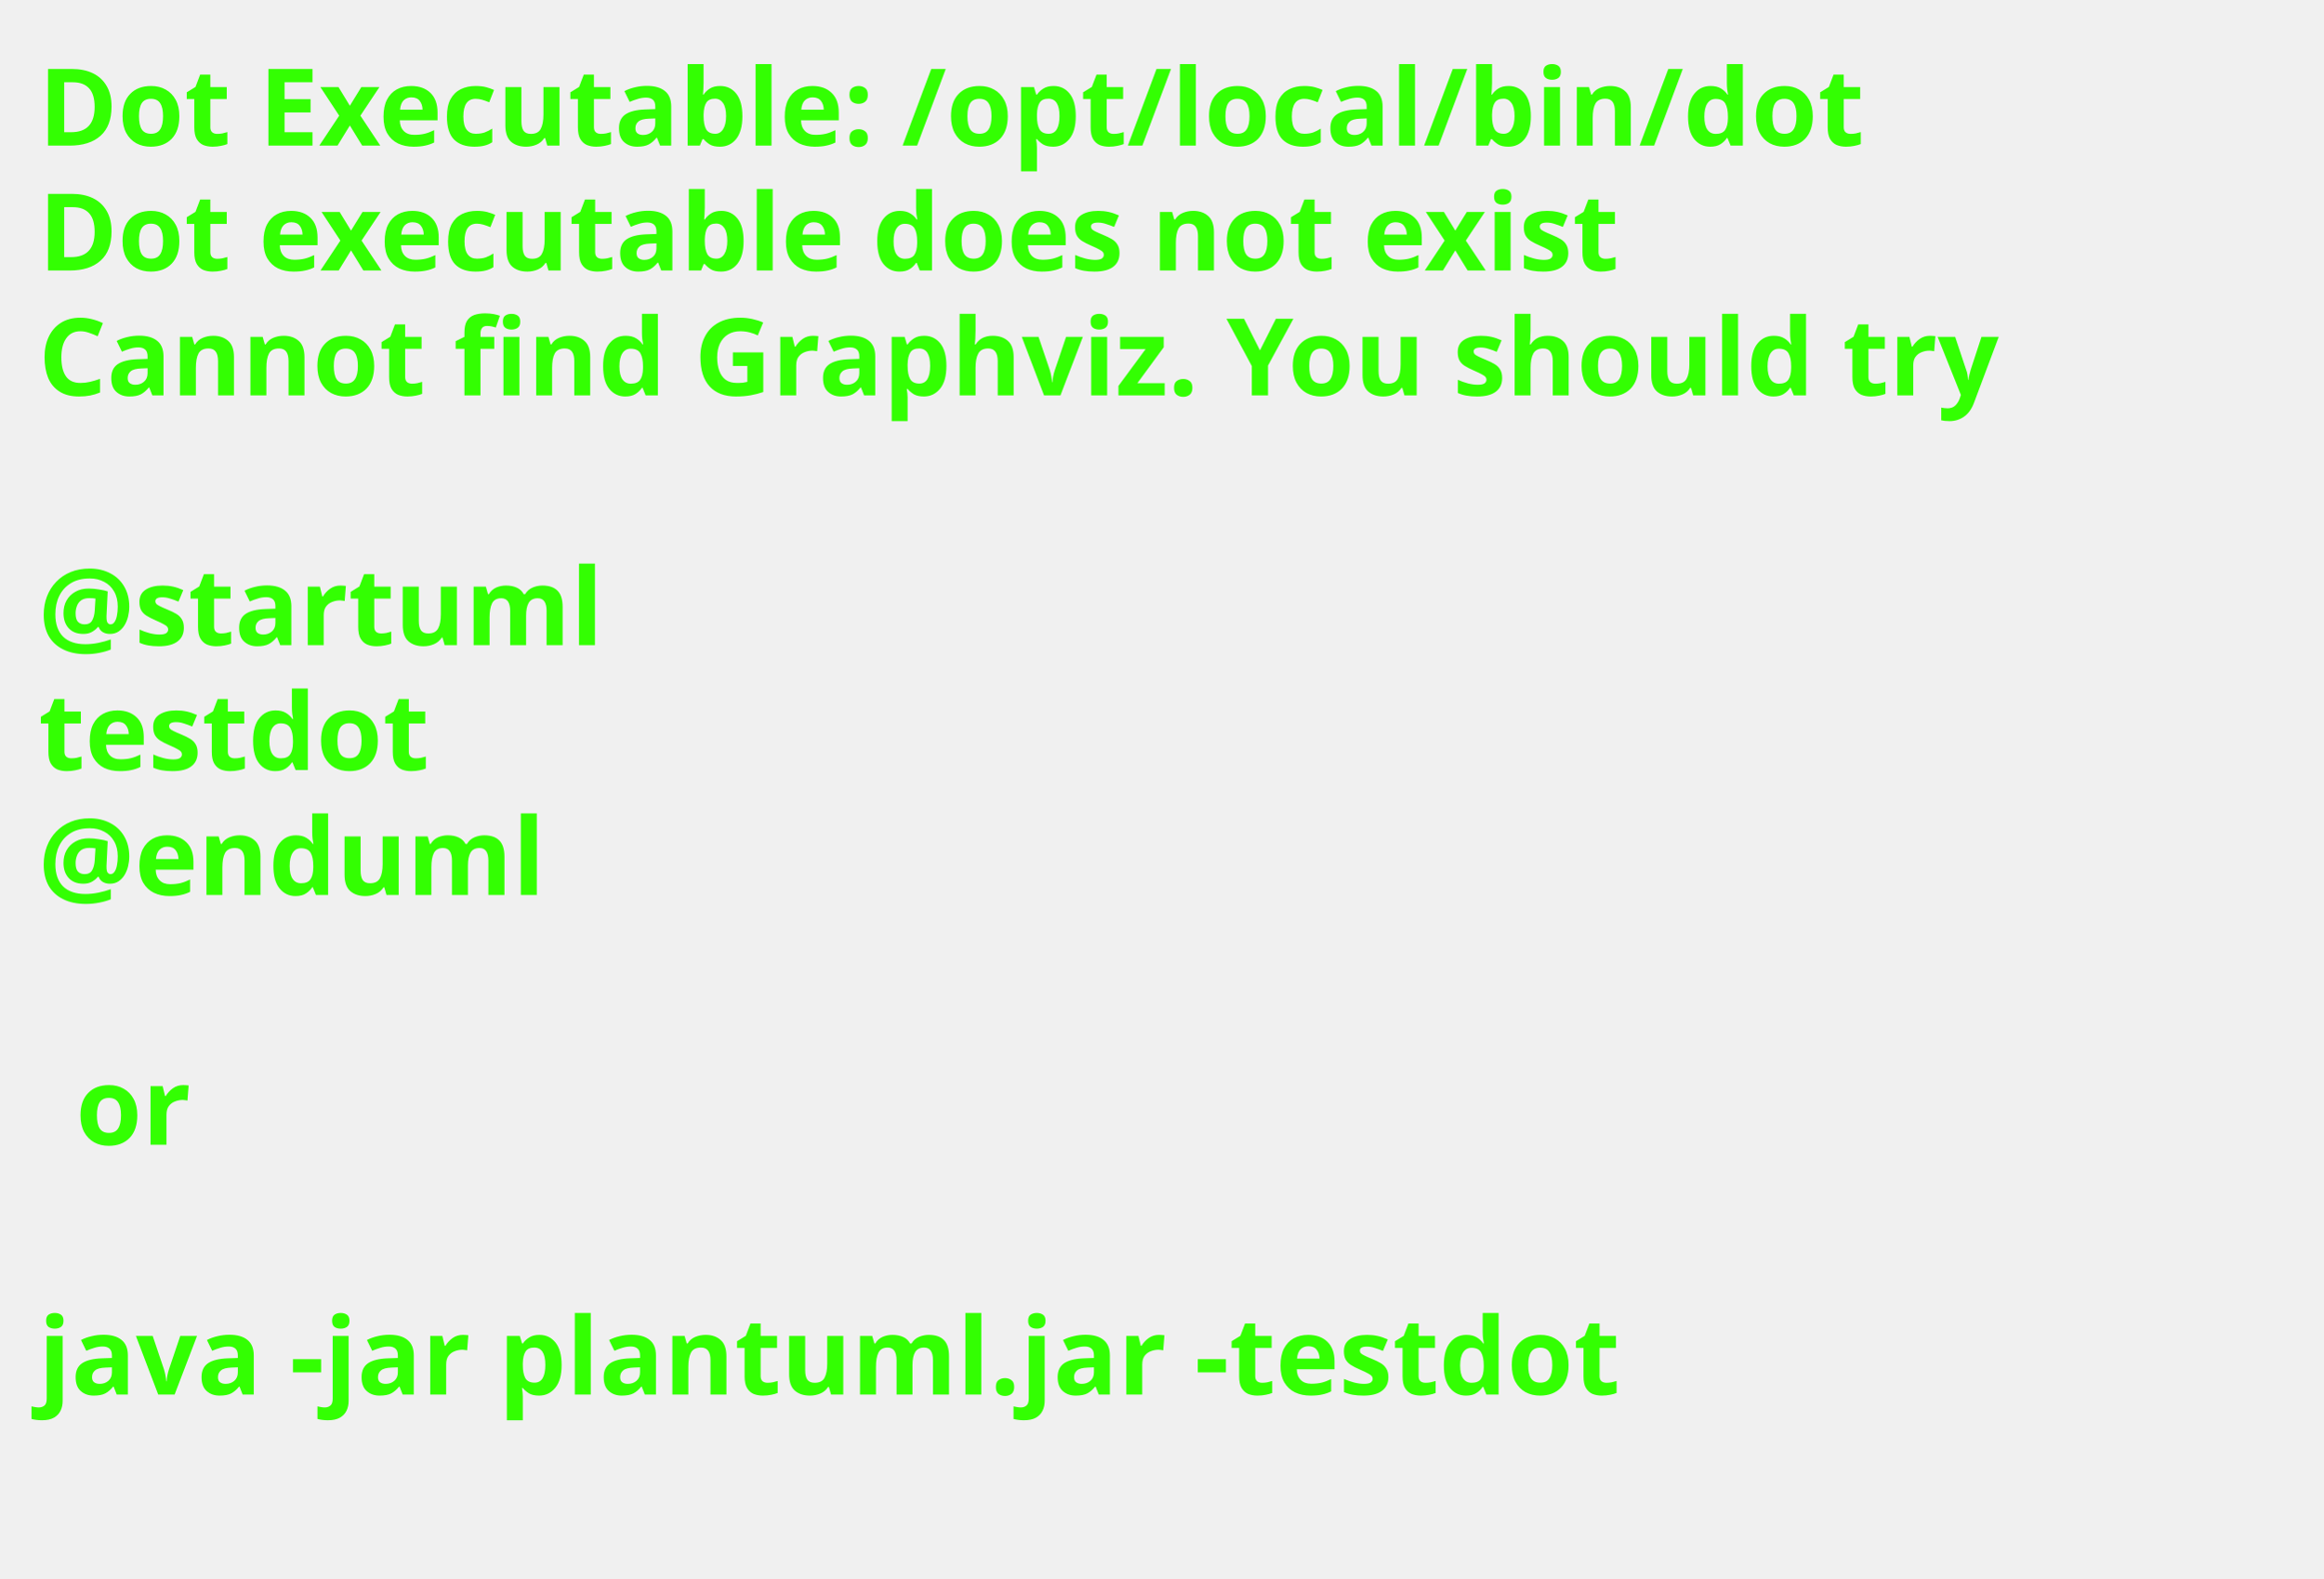
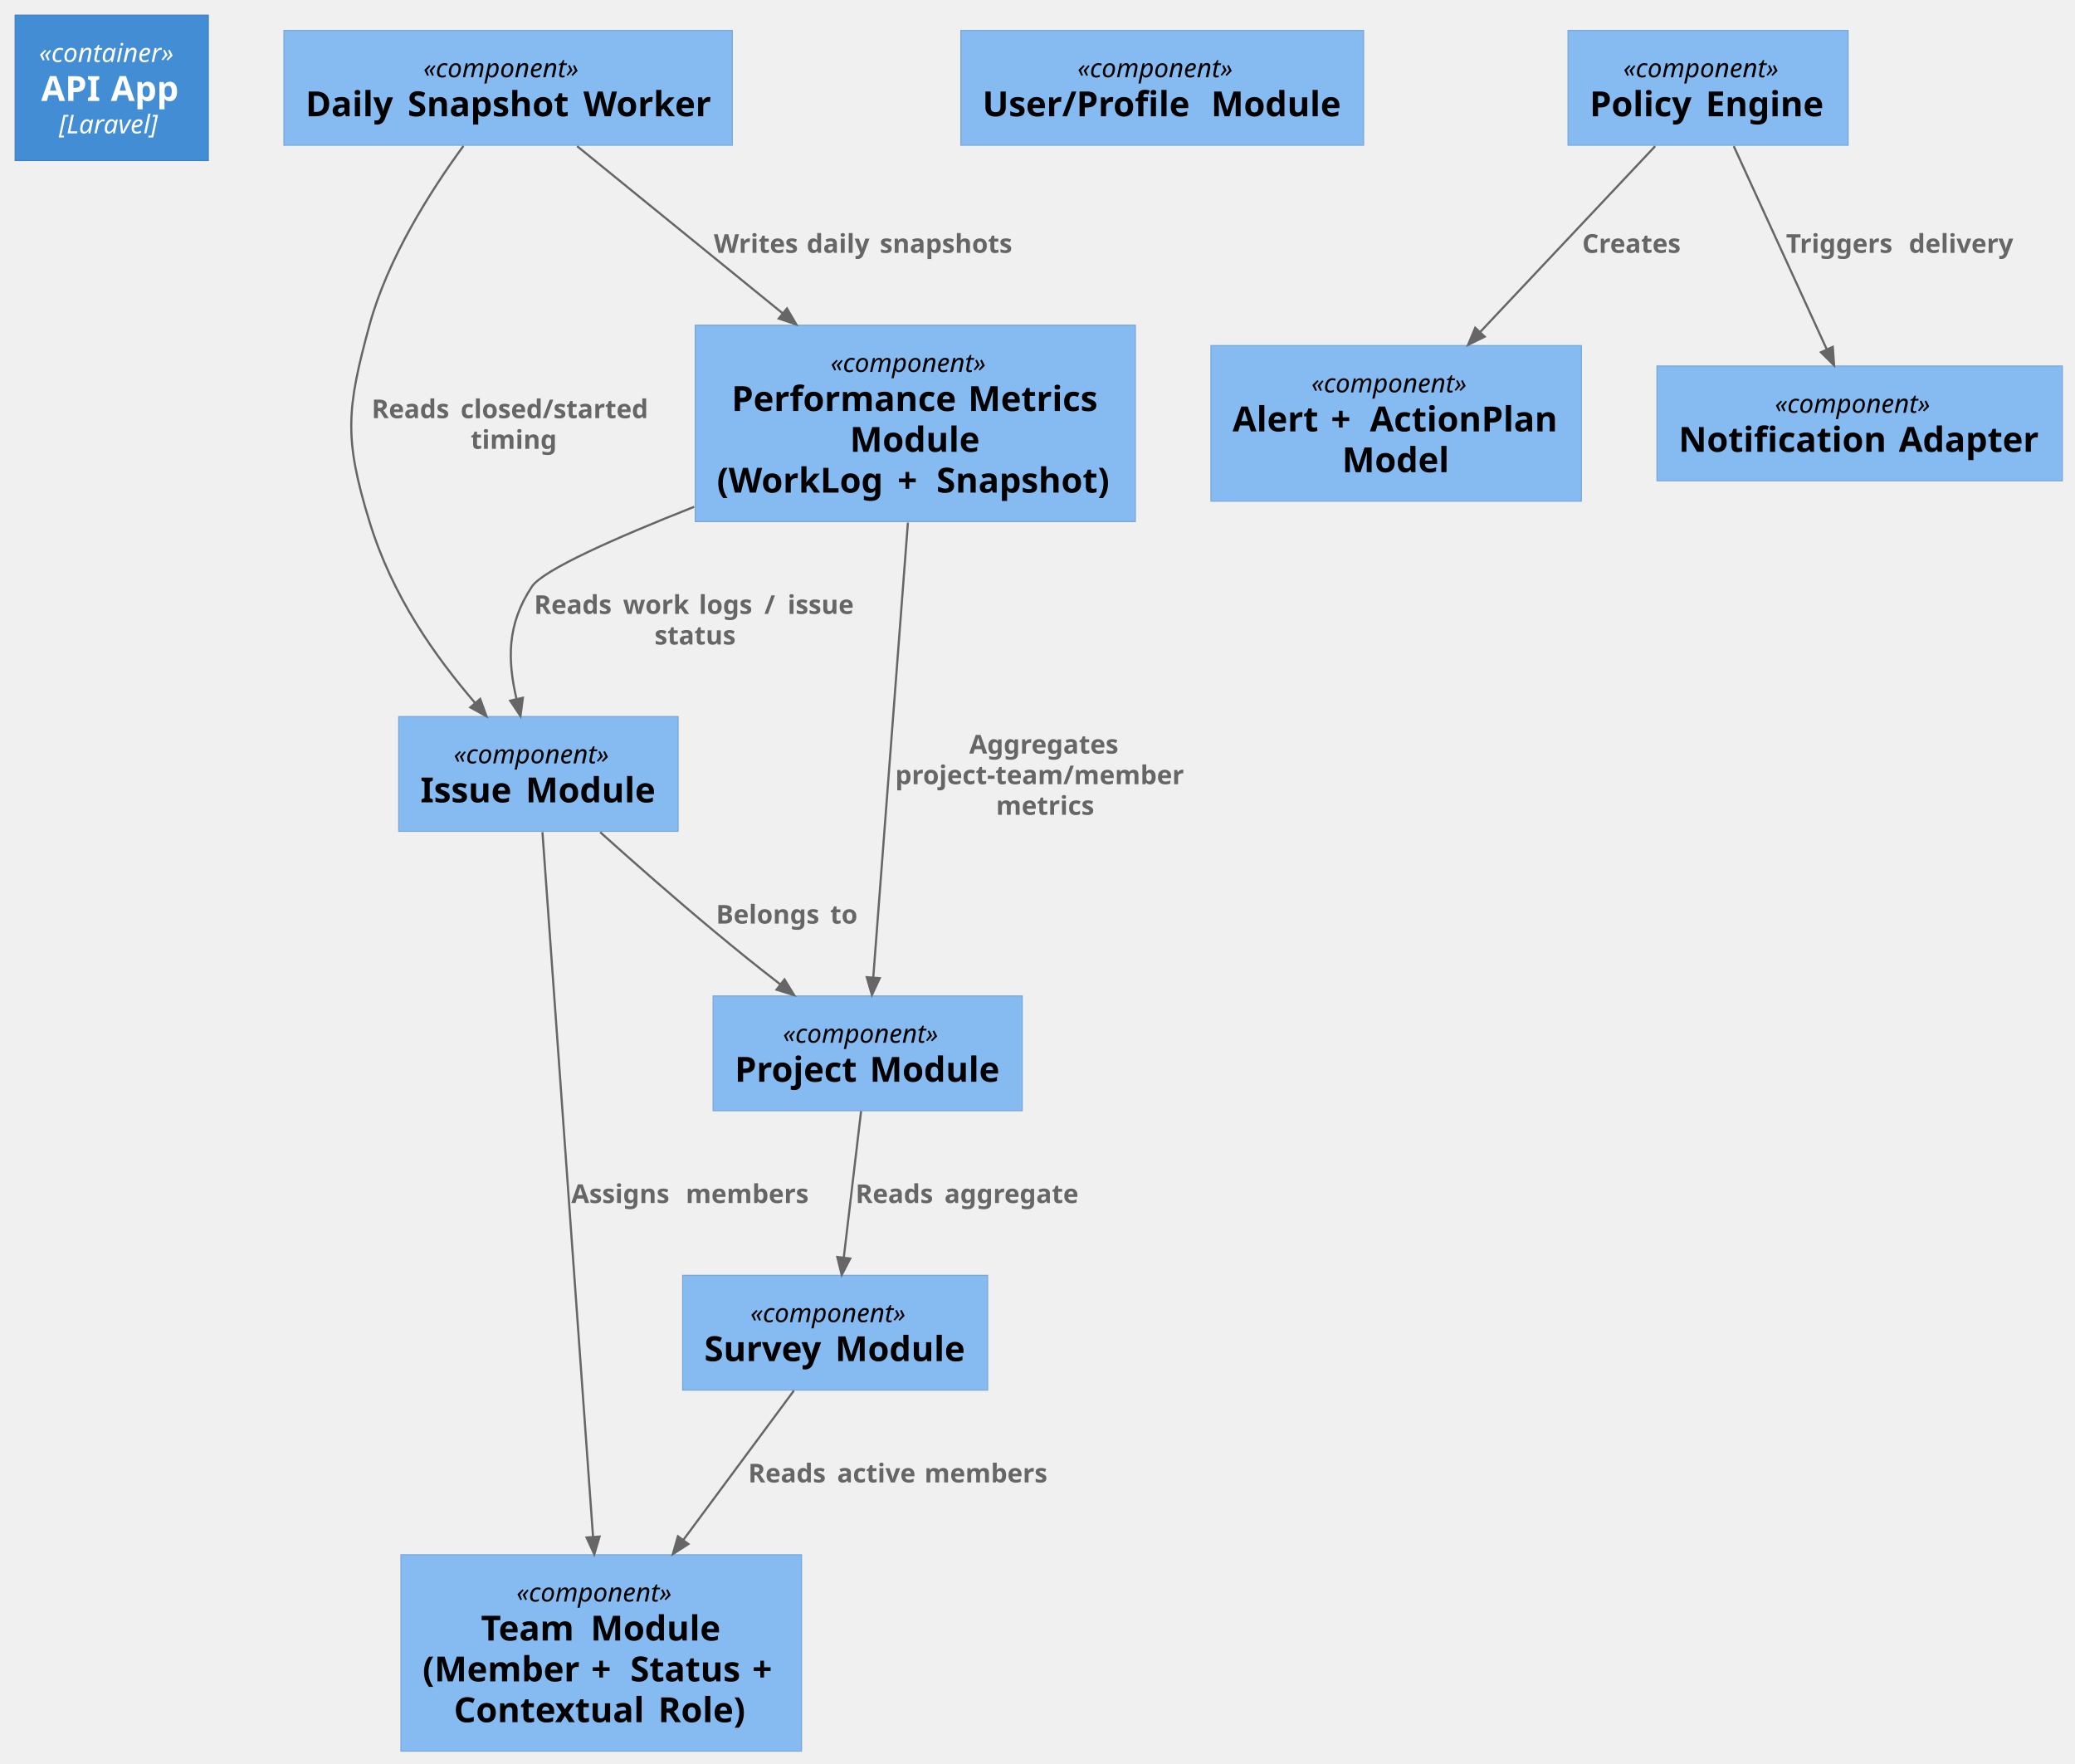
- <svg xmlns="http://www.w3.org/2000/svg" contentStyleType="text/css" data-diagram-type="DESCRIPTION" height="206px" preserveAspectRatio="none" style="width:303px;height:206px;background:#FFFFFF;" version="1.1" viewBox="0 0 303 206" width="303px" zoomAndPan="magnify">
+ <svg xmlns="http://www.w3.org/2000/svg" contentStyleType="text/css" data-diagram-type="DESCRIPTION" height="814px" preserveAspectRatio="none" style="width:958px;height:814px;background:#FFFFFF;" version="1.1" viewBox="0 0 958 814" width="958px" zoomAndPan="magnify">
  <defs />
  <g>
-     <text fill="#33FF02" font-family="sans-serif" font-size="14" font-weight="bold" lengthAdjust="spacing" textLength="264.954" x="5" y="19">Dot Executable: /opt/local/bin/dot</text>
-     <text fill="#33FF02" font-family="sans-serif" font-size="14" font-weight="bold" lengthAdjust="spacing" textLength="236.264" x="5" y="35.297">Dot executable does not exist</text>
-     <text fill="#33FF02" font-family="sans-serif" font-size="14" font-weight="bold" lengthAdjust="spacing" textLength="291.587" x="5" y="51.594">Cannot find Graphviz. You should try</text>
-     <text fill="#33FF02" font-family="sans-serif" font-size="14" font-weight="bold" lengthAdjust="spacing" textLength="4.874" x="5" y="67.891"> </text>
-     <text fill="#33FF02" font-family="sans-serif" font-size="14" font-weight="bold" lengthAdjust="spacing" textLength="81.423" x="5" y="84.188">@startuml</text>
-     <text fill="#33FF02" font-family="sans-serif" font-size="14" font-weight="bold" lengthAdjust="spacing" textLength="57.545" x="5" y="100.484">testdot</text>
-     <text fill="#33FF02" font-family="sans-serif" font-size="14" font-weight="bold" lengthAdjust="spacing" textLength="72.837" x="5" y="116.781">@enduml</text>
-     <text fill="#33FF02" font-family="sans-serif" font-size="14" font-weight="bold" lengthAdjust="spacing" textLength="4.874" x="5" y="133.078"> </text>
-     <text fill="#33FF02" font-family="sans-serif" font-size="14" font-weight="bold" lengthAdjust="spacing" textLength="16.523" x="9.874" y="149.375">or</text>
-     <text fill="#33FF02" font-family="sans-serif" font-size="14" font-weight="bold" lengthAdjust="spacing" textLength="4.874" x="5" y="165.672"> </text>
-     <text fill="#33FF02" font-family="sans-serif" font-size="14" font-weight="bold" lengthAdjust="spacing" textLength="234.507" x="5" y="181.969">java -jar plantuml.jar -testdot</text>
-     <text fill="#33FF02" font-family="sans-serif" font-size="14" font-weight="bold" lengthAdjust="spacing" textLength="4.874" x="5" y="198.266"> </text>
+     <g class="entity" data-qualified-name="api" data-source-line="71" id="ent0002">
+       <rect fill="#438DD5" height="67.109" style="stroke:#3C7FC0;stroke-width:0.5;" width="89.166" x="7" y="7" />
+       <text fill="#FFFFFF" font-family="sans-serif" font-size="12" font-style="italic" lengthAdjust="spacing" textLength="67.166" x="18" y="28.602">«container»</text>
+       <text fill="#FFFFFF" font-family="sans-serif" font-size="16" font-weight="bold" lengthAdjust="spacing" textLength="26.898" x="19.005" y="46.602">API</text>
+       <text fill="#FFFFFF" font-family="sans-serif" font-size="16" font-weight="bold" lengthAdjust="spacing" textLength="5.273" x="45.903" y="46.602"> </text>
+       <text fill="#FFFFFF" font-family="sans-serif" font-size="16" font-weight="bold" lengthAdjust="spacing" textLength="32.984" x="51.177" y="46.602">App</text>
+       <text fill="#FFFFFF" font-family="sans-serif" font-size="12" font-style="italic" lengthAdjust="spacing" textLength="48.732" x="27.217" y="61.578">[Laravel]</text>
+     </g>
+     <g class="entity" data-qualified-name="team" data-source-line="78" id="ent0003">
+       <rect fill="#85BBF0" height="90.664" style="stroke:#78A8D8;stroke-width:0.5;" width="184.938" x="185.11" y="717.71" />
+       <text fill="#000000" font-family="sans-serif" font-size="12" font-style="italic" lengthAdjust="spacing" textLength="78.287" x="238.435" y="739.312">«component»</text>
+       <text fill="#000000" font-family="sans-serif" font-size="16" font-weight="bold" lengthAdjust="spacing" textLength="45.336" x="222.059" y="757.312">Team</text>
+       <text fill="#000000" font-family="sans-serif" font-size="16" font-weight="bold" lengthAdjust="spacing" textLength="5.273" x="267.395" y="757.312"> </text>
+       <text fill="#000000" font-family="sans-serif" font-size="16" font-weight="bold" lengthAdjust="spacing" textLength="60.43" x="272.669" y="757.312">Module</text>
+       <text fill="#000000" font-family="sans-serif" font-size="16" font-weight="bold" lengthAdjust="spacing" textLength="72.594" x="195.11" y="776.155">(Member</text>
+       <text fill="#000000" font-family="sans-serif" font-size="16" font-weight="bold" lengthAdjust="spacing" textLength="5.273" x="267.704" y="776.155"> </text>
+       <text fill="#000000" font-family="sans-serif" font-size="16" font-weight="bold" lengthAdjust="spacing" textLength="12.727" x="272.977" y="776.155">+</text>
+       <text fill="#000000" font-family="sans-serif" font-size="16" font-weight="bold" lengthAdjust="spacing" textLength="5.273" x="285.704" y="776.155"> </text>
+       <text fill="#000000" font-family="sans-serif" font-size="16" font-weight="bold" lengthAdjust="spacing" textLength="51.07" x="290.977" y="776.155">Status</text>
+       <text fill="#000000" font-family="sans-serif" font-size="16" font-weight="bold" lengthAdjust="spacing" textLength="5.273" x="342.048" y="776.155"> </text>
+       <text fill="#000000" font-family="sans-serif" font-size="16" font-weight="bold" lengthAdjust="spacing" textLength="12.727" x="347.321" y="776.155">+</text>
+       <text fill="#000000" font-family="sans-serif" font-size="16" font-weight="bold" lengthAdjust="spacing" textLength="89.039" x="209.54" y="794.999">Contextual</text>
+       <text fill="#000000" font-family="sans-serif" font-size="16" font-weight="bold" lengthAdjust="spacing" textLength="5.273" x="298.579" y="794.999"> </text>
+       <text fill="#000000" font-family="sans-serif" font-size="16" font-weight="bold" lengthAdjust="spacing" textLength="41.766" x="303.852" y="794.999">Role)</text>
+     </g>
+     <g class="entity" data-qualified-name="survey" data-source-line="78" id="ent0004">
+       <rect fill="#85BBF0" height="52.977" style="stroke:#78A8D8;stroke-width:0.5;" width="140.82" x="315.17" y="588.73" />
+       <text fill="#000000" font-family="sans-serif" font-size="12" font-style="italic" lengthAdjust="spacing" textLength="78.287" x="346.437" y="610.332">«component»</text>
+       <text fill="#000000" font-family="sans-serif" font-size="16" font-weight="bold" lengthAdjust="spacing" textLength="55.117" x="325.17" y="628.332">Survey</text>
+       <text fill="#000000" font-family="sans-serif" font-size="16" font-weight="bold" lengthAdjust="spacing" textLength="5.273" x="380.287" y="628.332"> </text>
+       <text fill="#000000" font-family="sans-serif" font-size="16" font-weight="bold" lengthAdjust="spacing" textLength="60.43" x="385.561" y="628.332">Module</text>
+     </g>
+     <g class="entity" data-qualified-name="project" data-source-line="78" id="ent0005">
+       <rect fill="#85BBF0" height="52.977" style="stroke:#78A8D8;stroke-width:0.5;" width="142.711" x="329.23" y="459.75" />
+       <text fill="#000000" font-family="sans-serif" font-size="12" font-style="italic" lengthAdjust="spacing" textLength="78.287" x="361.442" y="481.352">«component»</text>
+       <text fill="#000000" font-family="sans-serif" font-size="16" font-weight="bold" lengthAdjust="spacing" textLength="57.008" x="339.23" y="499.352">Project</text>
+       <text fill="#000000" font-family="sans-serif" font-size="16" font-weight="bold" lengthAdjust="spacing" textLength="5.273" x="396.238" y="499.352"> </text>
+       <text fill="#000000" font-family="sans-serif" font-size="16" font-weight="bold" lengthAdjust="spacing" textLength="60.43" x="401.511" y="499.352">Module</text>
+     </g>
+     <g class="entity" data-qualified-name="issue" data-source-line="78" id="ent0006">
+       <rect fill="#85BBF0" height="52.977" style="stroke:#78A8D8;stroke-width:0.5;" width="128.984" x="184.09" y="330.78" />
+       <text fill="#000000" font-family="sans-serif" font-size="12" font-style="italic" lengthAdjust="spacing" textLength="78.287" x="209.439" y="352.382">«component»</text>
+       <text fill="#000000" font-family="sans-serif" font-size="16" font-weight="bold" lengthAdjust="spacing" textLength="43.281" x="194.09" y="370.382">Issue</text>
+       <text fill="#000000" font-family="sans-serif" font-size="16" font-weight="bold" lengthAdjust="spacing" textLength="5.273" x="237.371" y="370.382"> </text>
+       <text fill="#000000" font-family="sans-serif" font-size="16" font-weight="bold" lengthAdjust="spacing" textLength="60.43" x="242.645" y="370.382">Module</text>
+     </g>
+     <g class="entity" data-qualified-name="user" data-source-line="78" id="ent0007">
+       <rect fill="#85BBF0" height="52.977" style="stroke:#78A8D8;stroke-width:0.5;" width="185.945" x="443.61" y="14.07" />
+       <text fill="#000000" font-family="sans-serif" font-size="12" font-style="italic" lengthAdjust="spacing" textLength="78.287" x="497.439" y="35.672">«component»</text>
+       <text fill="#000000" font-family="sans-serif" font-size="16" font-weight="bold" lengthAdjust="spacing" textLength="100.242" x="453.61" y="53.672">User/Profile</text>
+       <text fill="#000000" font-family="sans-serif" font-size="16" font-weight="bold" lengthAdjust="spacing" textLength="5.273" x="553.852" y="53.672"> </text>
+       <text fill="#000000" font-family="sans-serif" font-size="16" font-weight="bold" lengthAdjust="spacing" textLength="60.43" x="559.126" y="53.672">Module</text>
+     </g>
+     <g class="entity" data-qualified-name="perf" data-source-line="78" id="ent0008">
+       <rect fill="#85BBF0" height="90.664" style="stroke:#78A8D8;stroke-width:0.5;" width="203.203" x="320.98" y="150.11" />
+       <text fill="#000000" font-family="sans-serif" font-size="12" font-style="italic" lengthAdjust="spacing" textLength="78.287" x="383.438" y="171.712">«component»</text>
+       <text fill="#000000" font-family="sans-serif" font-size="16" font-weight="bold" lengthAdjust="spacing" textLength="103.906" x="337.781" y="189.712">Performance</text>
+       <text fill="#000000" font-family="sans-serif" font-size="16" font-weight="bold" lengthAdjust="spacing" textLength="5.273" x="441.687" y="189.712"> </text>
+       <text fill="#000000" font-family="sans-serif" font-size="16" font-weight="bold" lengthAdjust="spacing" textLength="60.422" x="446.961" y="189.712">Metrics</text>
+       <text fill="#000000" font-family="sans-serif" font-size="16" font-weight="bold" lengthAdjust="spacing" textLength="60.43" x="392.367" y="208.555">Module</text>
+       <text fill="#000000" font-family="sans-serif" font-size="16" font-weight="bold" lengthAdjust="spacing" textLength="78.086" x="330.98" y="227.399">(WorkLog</text>
+       <text fill="#000000" font-family="sans-serif" font-size="16" font-weight="bold" lengthAdjust="spacing" textLength="5.273" x="409.066" y="227.399"> </text>
+       <text fill="#000000" font-family="sans-serif" font-size="16" font-weight="bold" lengthAdjust="spacing" textLength="12.727" x="414.339" y="227.399">+</text>
+       <text fill="#000000" font-family="sans-serif" font-size="16" font-weight="bold" lengthAdjust="spacing" textLength="5.273" x="427.066" y="227.399"> </text>
+       <text fill="#000000" font-family="sans-serif" font-size="16" font-weight="bold" lengthAdjust="spacing" textLength="81.844" x="432.339" y="227.399">Snapshot)</text>
+     </g>
+     <g class="entity" data-qualified-name="policy" data-source-line="78" id="ent0009">
+       <rect fill="#85BBF0" height="52.977" style="stroke:#78A8D8;stroke-width:0.5;" width="129.312" x="723.93" y="14.07" />
+       <text fill="#000000" font-family="sans-serif" font-size="12" font-style="italic" lengthAdjust="spacing" textLength="78.287" x="749.443" y="35.672">«component»</text>
+       <text fill="#000000" font-family="sans-serif" font-size="16" font-weight="bold" lengthAdjust="spacing" textLength="48.281" x="733.93" y="53.672">Policy</text>
+       <text fill="#000000" font-family="sans-serif" font-size="16" font-weight="bold" lengthAdjust="spacing" textLength="5.273" x="782.211" y="53.672"> </text>
+       <text fill="#000000" font-family="sans-serif" font-size="16" font-weight="bold" lengthAdjust="spacing" textLength="55.758" x="787.485" y="53.672">Engine</text>
+     </g>
+     <g class="entity" data-qualified-name="alert" data-source-line="78" id="ent0010">
+       <rect fill="#85BBF0" height="71.82" style="stroke:#78A8D8;stroke-width:0.5;" width="171.031" x="559.07" y="159.53" />
+       <text fill="#000000" font-family="sans-serif" font-size="12" font-style="italic" lengthAdjust="spacing" textLength="78.287" x="605.442" y="181.132">«component»</text>
+       <text fill="#000000" font-family="sans-serif" font-size="16" font-weight="bold" lengthAdjust="spacing" textLength="40.117" x="569.07" y="199.132">Alert</text>
+       <text fill="#000000" font-family="sans-serif" font-size="16" font-weight="bold" lengthAdjust="spacing" textLength="5.273" x="609.187" y="199.132"> </text>
+       <text fill="#000000" font-family="sans-serif" font-size="16" font-weight="bold" lengthAdjust="spacing" textLength="12.727" x="614.461" y="199.132">+</text>
+       <text fill="#000000" font-family="sans-serif" font-size="16" font-weight="bold" lengthAdjust="spacing" textLength="5.273" x="627.187" y="199.132"> </text>
+       <text fill="#000000" font-family="sans-serif" font-size="16" font-weight="bold" lengthAdjust="spacing" textLength="87.641" x="632.461" y="199.132">ActionPlan</text>
+       <text fill="#000000" font-family="sans-serif" font-size="16" font-weight="bold" lengthAdjust="spacing" textLength="49.922" x="619.625" y="217.975">Model</text>
+     </g>
+     <g class="entity" data-qualified-name="notification" data-source-line="78" id="ent0011">
+       <rect fill="#85BBF0" height="52.977" style="stroke:#78A8D8;stroke-width:0.5;" width="187.172" x="765" y="168.96" />
+       <text fill="#000000" font-family="sans-serif" font-size="12" font-style="italic" lengthAdjust="spacing" textLength="78.287" x="819.442" y="190.562">«component»</text>
+       <text fill="#000000" font-family="sans-serif" font-size="16" font-weight="bold" lengthAdjust="spacing" textLength="96.375" x="775" y="208.562">Notification</text>
+       <text fill="#000000" font-family="sans-serif" font-size="16" font-weight="bold" lengthAdjust="spacing" textLength="5.273" x="871.375" y="208.562"> </text>
+       <text fill="#000000" font-family="sans-serif" font-size="16" font-weight="bold" lengthAdjust="spacing" textLength="65.523" x="876.648" y="208.562">Adapter</text>
+     </g>
+     <g class="entity" data-qualified-name="snapshot" data-source-line="78" id="ent0012">
+       <rect fill="#85BBF0" height="52.977" style="stroke:#78A8D8;stroke-width:0.5;" width="207.016" x="131.08" y="14.07" />
+       <text fill="#000000" font-family="sans-serif" font-size="12" font-style="italic" lengthAdjust="spacing" textLength="78.287" x="195.444" y="35.672">«component»</text>
+       <text fill="#000000" font-family="sans-serif" font-size="16" font-weight="bold" lengthAdjust="spacing" textLength="41.828" x="141.08" y="53.672">Daily</text>
+       <text fill="#000000" font-family="sans-serif" font-size="16" font-weight="bold" lengthAdjust="spacing" textLength="5.273" x="182.908" y="53.672"> </text>
+       <text fill="#000000" font-family="sans-serif" font-size="16" font-weight="bold" lengthAdjust="spacing" textLength="75.914" x="188.182" y="53.672">Snapshot</text>
+       <text fill="#000000" font-family="sans-serif" font-size="16" font-weight="bold" lengthAdjust="spacing" textLength="5.273" x="264.096" y="53.672"> </text>
+       <text fill="#000000" font-family="sans-serif" font-size="16" font-weight="bold" lengthAdjust="spacing" textLength="58.727" x="269.369" y="53.672">Worker</text>
+     </g>
+     <g class="link" data-entity-1="ent0004" data-entity-2="ent0003" data-link-type="dependency" data-source-line="1779" id="lnk13">
+       <path d="M366.52,641.95 C351.08,662.8 333.722,686.242 315.402,710.972" fill="none" id="survey-to-team" style="stroke:#666666;stroke-width:1;" />
+       <polygon fill="#666666" points="310.64,717.4,317.813,712.758,312.991,709.186,310.64,717.4" style="stroke:#666666;stroke-width:1;" />
+       <text fill="#666666" font-family="sans-serif" font-size="12" font-weight="bold" lengthAdjust="spacing" textLength="37.102" x="345.43" y="684.312">Reads</text>
+       <text fill="#666666" font-family="sans-serif" font-size="12" font-weight="bold" lengthAdjust="spacing" textLength="3.955" x="382.532" y="684.312"> </text>
+       <text fill="#666666" font-family="sans-serif" font-size="12" font-weight="bold" lengthAdjust="spacing" textLength="36.357" x="386.487" y="684.312">active</text>
+       <text fill="#666666" font-family="sans-serif" font-size="12" font-weight="bold" lengthAdjust="spacing" textLength="3.955" x="422.844" y="684.312"> </text>
+       <text fill="#666666" font-family="sans-serif" font-size="12" font-weight="bold" lengthAdjust="spacing" textLength="57.527" x="426.799" y="684.312">members</text>
+     </g>
+     <g class="link" data-entity-1="ent0006" data-entity-2="ent0003" data-link-type="dependency" data-source-line="1779" id="lnk14">
+       <path d="M250.44,384.14 C255.28,451.5 267.737,624.951 273.807,709.53" fill="none" id="issue-to-team" style="stroke:#666666;stroke-width:1;" />
+       <polygon fill="#666666" points="274.38,717.51,276.8,709.316,270.815,709.745,274.38,717.51" style="stroke:#666666;stroke-width:1;" />
+       <text fill="#666666" font-family="sans-serif" font-size="12" font-weight="bold" lengthAdjust="spacing" textLength="48.891" x="263.75" y="555.332">Assigns</text>
+       <text fill="#666666" font-family="sans-serif" font-size="12" font-weight="bold" lengthAdjust="spacing" textLength="3.955" x="312.641" y="555.332"> </text>
+       <text fill="#666666" font-family="sans-serif" font-size="12" font-weight="bold" lengthAdjust="spacing" textLength="57.527" x="316.596" y="555.332">members</text>
+     </g>
+     <g class="link" data-entity-1="ent0006" data-entity-2="ent0005" data-link-type="dependency" data-source-line="1779" id="lnk15">
+       <path d="M277.09,384.16 C292.45,397.93 311.84,415.01 329.58,429.75 C341.5,439.65 348.491,445.283 360.351,454.493" fill="none" id="issue-to-project" style="stroke:#666666;stroke-width:1;" />
+       <polygon fill="#666666" points="366.67,459.4,362.192,452.124,358.511,456.863,366.67,459.4" style="stroke:#666666;stroke-width:1;" />
+       <text fill="#666666" font-family="sans-serif" font-size="12" font-weight="bold" lengthAdjust="spacing" textLength="48.738" x="330.58" y="426.352">Belongs</text>
+       <text fill="#666666" font-family="sans-serif" font-size="12" font-weight="bold" lengthAdjust="spacing" textLength="3.955" x="379.318" y="426.352"> </text>
+       <text fill="#666666" font-family="sans-serif" font-size="12" font-weight="bold" lengthAdjust="spacing" textLength="12.527" x="383.273" y="426.352">to</text>
+     </g>
+     <g class="link" data-entity-1="ent0005" data-entity-2="ent0004" data-link-type="dependency" data-source-line="1779" id="lnk16">
+       <path d="M397.55,512.94 C394.95,534.97 392.162,558.596 389.552,580.616" fill="none" id="project-to-survey" style="stroke:#666666;stroke-width:1;" />
+       <polygon fill="#666666" points="388.61,588.56,392.531,580.969,386.572,580.263,388.61,588.56" style="stroke:#666666;stroke-width:1;" />
+       <text fill="#666666" font-family="sans-serif" font-size="12" font-weight="bold" lengthAdjust="spacing" textLength="37.102" x="394.98" y="555.332">Reads</text>
+       <text fill="#666666" font-family="sans-serif" font-size="12" font-weight="bold" lengthAdjust="spacing" textLength="3.955" x="432.082" y="555.332"> </text>
+       <text fill="#666666" font-family="sans-serif" font-size="12" font-weight="bold" lengthAdjust="spacing" textLength="62.238" x="436.037" y="555.332">aggregate</text>
+     </g>
+     <g class="link" data-entity-1="ent0008" data-entity-2="ent0006" data-link-type="dependency" data-source-line="1779" id="lnk17">
+       <path d="M320.49,233.95 C284.05,248.35 250.66,263.14 245.58,270.78 C233.99,288.22 234.276,304.586 238.486,322.776" fill="none" id="perf-to-issue" style="stroke:#666666;stroke-width:1;" />
+       <polygon fill="#666666" points="240.29,330.57,241.409,322.1,235.563,323.452,240.29,330.57" style="stroke:#666666;stroke-width:1;" />
+       <text fill="#666666" font-family="sans-serif" font-size="12" font-weight="bold" lengthAdjust="spacing" textLength="37.102" x="246.58" y="283.382">Reads</text>
+       <text fill="#666666" font-family="sans-serif" font-size="12" font-weight="bold" lengthAdjust="spacing" textLength="3.955" x="283.682" y="283.382"> </text>
+       <text fill="#666666" font-family="sans-serif" font-size="12" font-weight="bold" lengthAdjust="spacing" textLength="31.066" x="287.637" y="283.382">work</text>
+       <text fill="#666666" font-family="sans-serif" font-size="12" font-weight="bold" lengthAdjust="spacing" textLength="3.955" x="318.703" y="283.382"> </text>
+       <text fill="#666666" font-family="sans-serif" font-size="12" font-weight="bold" lengthAdjust="spacing" textLength="26.268" x="322.658" y="283.382">logs</text>
+       <text fill="#666666" font-family="sans-serif" font-size="12" font-weight="bold" lengthAdjust="spacing" textLength="3.955" x="348.926" y="283.382"> </text>
+       <text fill="#666666" font-family="sans-serif" font-size="12" font-weight="bold" lengthAdjust="spacing" textLength="6.785" x="352.881" y="283.382">/</text>
+       <text fill="#666666" font-family="sans-serif" font-size="12" font-weight="bold" lengthAdjust="spacing" textLength="3.955" x="359.666" y="283.382"> </text>
+       <text fill="#666666" font-family="sans-serif" font-size="12" font-weight="bold" lengthAdjust="spacing" textLength="32.385" x="363.621" y="283.382">issue</text>
+       <text fill="#666666" font-family="sans-serif" font-size="12" font-weight="bold" lengthAdjust="spacing" textLength="38.232" x="302.177" y="297.514">status</text>
+     </g>
+     <g class="link" data-entity-1="ent0008" data-entity-2="ent0005" data-link-type="dependency" data-source-line="1779" id="lnk18">
+       <path d="M419.17,241.25 C414.51,302.41 406.917,402.053 403.167,451.323" fill="none" id="perf-to-project" style="stroke:#666666;stroke-width:1;" />
+       <polygon fill="#666666" points="402.56,459.3,406.159,451.551,400.176,451.095,402.56,459.3" style="stroke:#666666;stroke-width:1;" />
+       <text fill="#666666" font-family="sans-serif" font-size="12" font-weight="bold" lengthAdjust="spacing" textLength="70.805" x="447.48" y="347.862">Aggregates</text>
+       <text fill="#666666" font-family="sans-serif" font-size="12" font-weight="bold" lengthAdjust="spacing" textLength="139.125" x="413.32" y="361.994">project-team/member</text>
+       <text fill="#666666" font-family="sans-serif" font-size="12" font-weight="bold" lengthAdjust="spacing" textLength="46.06" x="459.852" y="376.127">metrics</text>
+     </g>
+     <g class="link" data-entity-1="ent0012" data-entity-2="ent0008" data-link-type="dependency" data-source-line="1779" id="lnk19">
+       <path d="M266.47,67.49 C294.13,89.98 328.563,117.982 361.443,144.722" fill="none" id="snapshot-to-perf" style="stroke:#666666;stroke-width:1;" />
+       <polygon fill="#666666" points="367.65,149.77,363.336,142.395,359.551,147.05,367.65,149.77" style="stroke:#666666;stroke-width:1;" />
+       <text fill="#666666" font-family="sans-serif" font-size="12" font-weight="bold" lengthAdjust="spacing" textLength="38.883" x="329.58" y="116.712">Writes</text>
+       <text fill="#666666" font-family="sans-serif" font-size="12" font-weight="bold" lengthAdjust="spacing" textLength="3.955" x="368.463" y="116.712"> </text>
+       <text fill="#666666" font-family="sans-serif" font-size="12" font-weight="bold" lengthAdjust="spacing" textLength="29.807" x="372.418" y="116.712">daily</text>
+       <text fill="#666666" font-family="sans-serif" font-size="12" font-weight="bold" lengthAdjust="spacing" textLength="3.955" x="402.224" y="116.712"> </text>
+       <text fill="#666666" font-family="sans-serif" font-size="12" font-weight="bold" lengthAdjust="spacing" textLength="63.65" x="406.18" y="116.712">snapshots</text>
+     </g>
+     <g class="link" data-entity-1="ent0012" data-entity-2="ent0006" data-link-type="dependency" data-source-line="1779" id="lnk20">
+       <path d="M213.95,67.39 C198.62,88.32 178.99,119.3 170.58,150.11 C159.98,188.99 158.79,202.25 170.58,240.78 C181.13,275.25 200.627,302.643 219.417,324.593" fill="none" id="snapshot-to-issue" style="stroke:#666666;stroke-width:1;" />
+       <polygon fill="#666666" points="224.62,330.67,221.697,322.642,217.138,326.543,224.62,330.67" style="stroke:#666666;stroke-width:1;" />
+       <text fill="#666666" font-family="sans-serif" font-size="12" font-weight="bold" lengthAdjust="spacing" textLength="37.102" x="171.58" y="193.042">Reads</text>
+       <text fill="#666666" font-family="sans-serif" font-size="12" font-weight="bold" lengthAdjust="spacing" textLength="3.955" x="208.682" y="193.042"> </text>
+       <text fill="#666666" font-family="sans-serif" font-size="12" font-weight="bold" lengthAdjust="spacing" textLength="90.51" x="212.637" y="193.042">closed/started</text>
+       <text fill="#666666" font-family="sans-serif" font-size="12" font-weight="bold" lengthAdjust="spacing" textLength="40.102" x="217.312" y="207.174">timing</text>
+     </g>
+     <g class="link" data-entity-1="ent0009" data-entity-2="ent0010" data-link-type="dependency" data-source-line="1779" id="lnk21">
+       <path d="M764.16,67.49 C740.4,92.71 709.635,125.376 683.275,153.366" fill="none" id="policy-to-alert" style="stroke:#666666;stroke-width:1;" />
+       <polygon fill="#666666" points="677.79,159.19,685.459,155.423,681.091,151.309,677.79,159.19" style="stroke:#666666;stroke-width:1;" />
+       <text fill="#666666" font-family="sans-serif" font-size="12" font-weight="bold" lengthAdjust="spacing" textLength="46.77" x="730.48" y="116.712">Creates</text>
+     </g>
+     <g class="link" data-entity-1="ent0009" data-entity-2="ent0011" data-link-type="dependency" data-source-line="1779" id="lnk22">
+       <path d="M800.46,67.49 C813.37,95.69 830.549,133.216 843.439,161.366" fill="none" id="policy-to-notification" style="stroke:#666666;stroke-width:1;" />
+       <polygon fill="#666666" points="846.77,168.64,846.167,160.117,840.712,162.615,846.77,168.64" style="stroke:#666666;stroke-width:1;" />
+       <text fill="#666666" font-family="sans-serif" font-size="12" font-weight="bold" lengthAdjust="spacing" textLength="52.74" x="824.58" y="116.712">Triggers</text>
+       <text fill="#666666" font-family="sans-serif" font-size="12" font-weight="bold" lengthAdjust="spacing" textLength="3.955" x="877.32" y="116.712"> </text>
+       <text fill="#666666" font-family="sans-serif" font-size="12" font-weight="bold" lengthAdjust="spacing" textLength="49.389" x="881.275" y="116.712">delivery</text>
+     </g>
  </g>
</svg>
